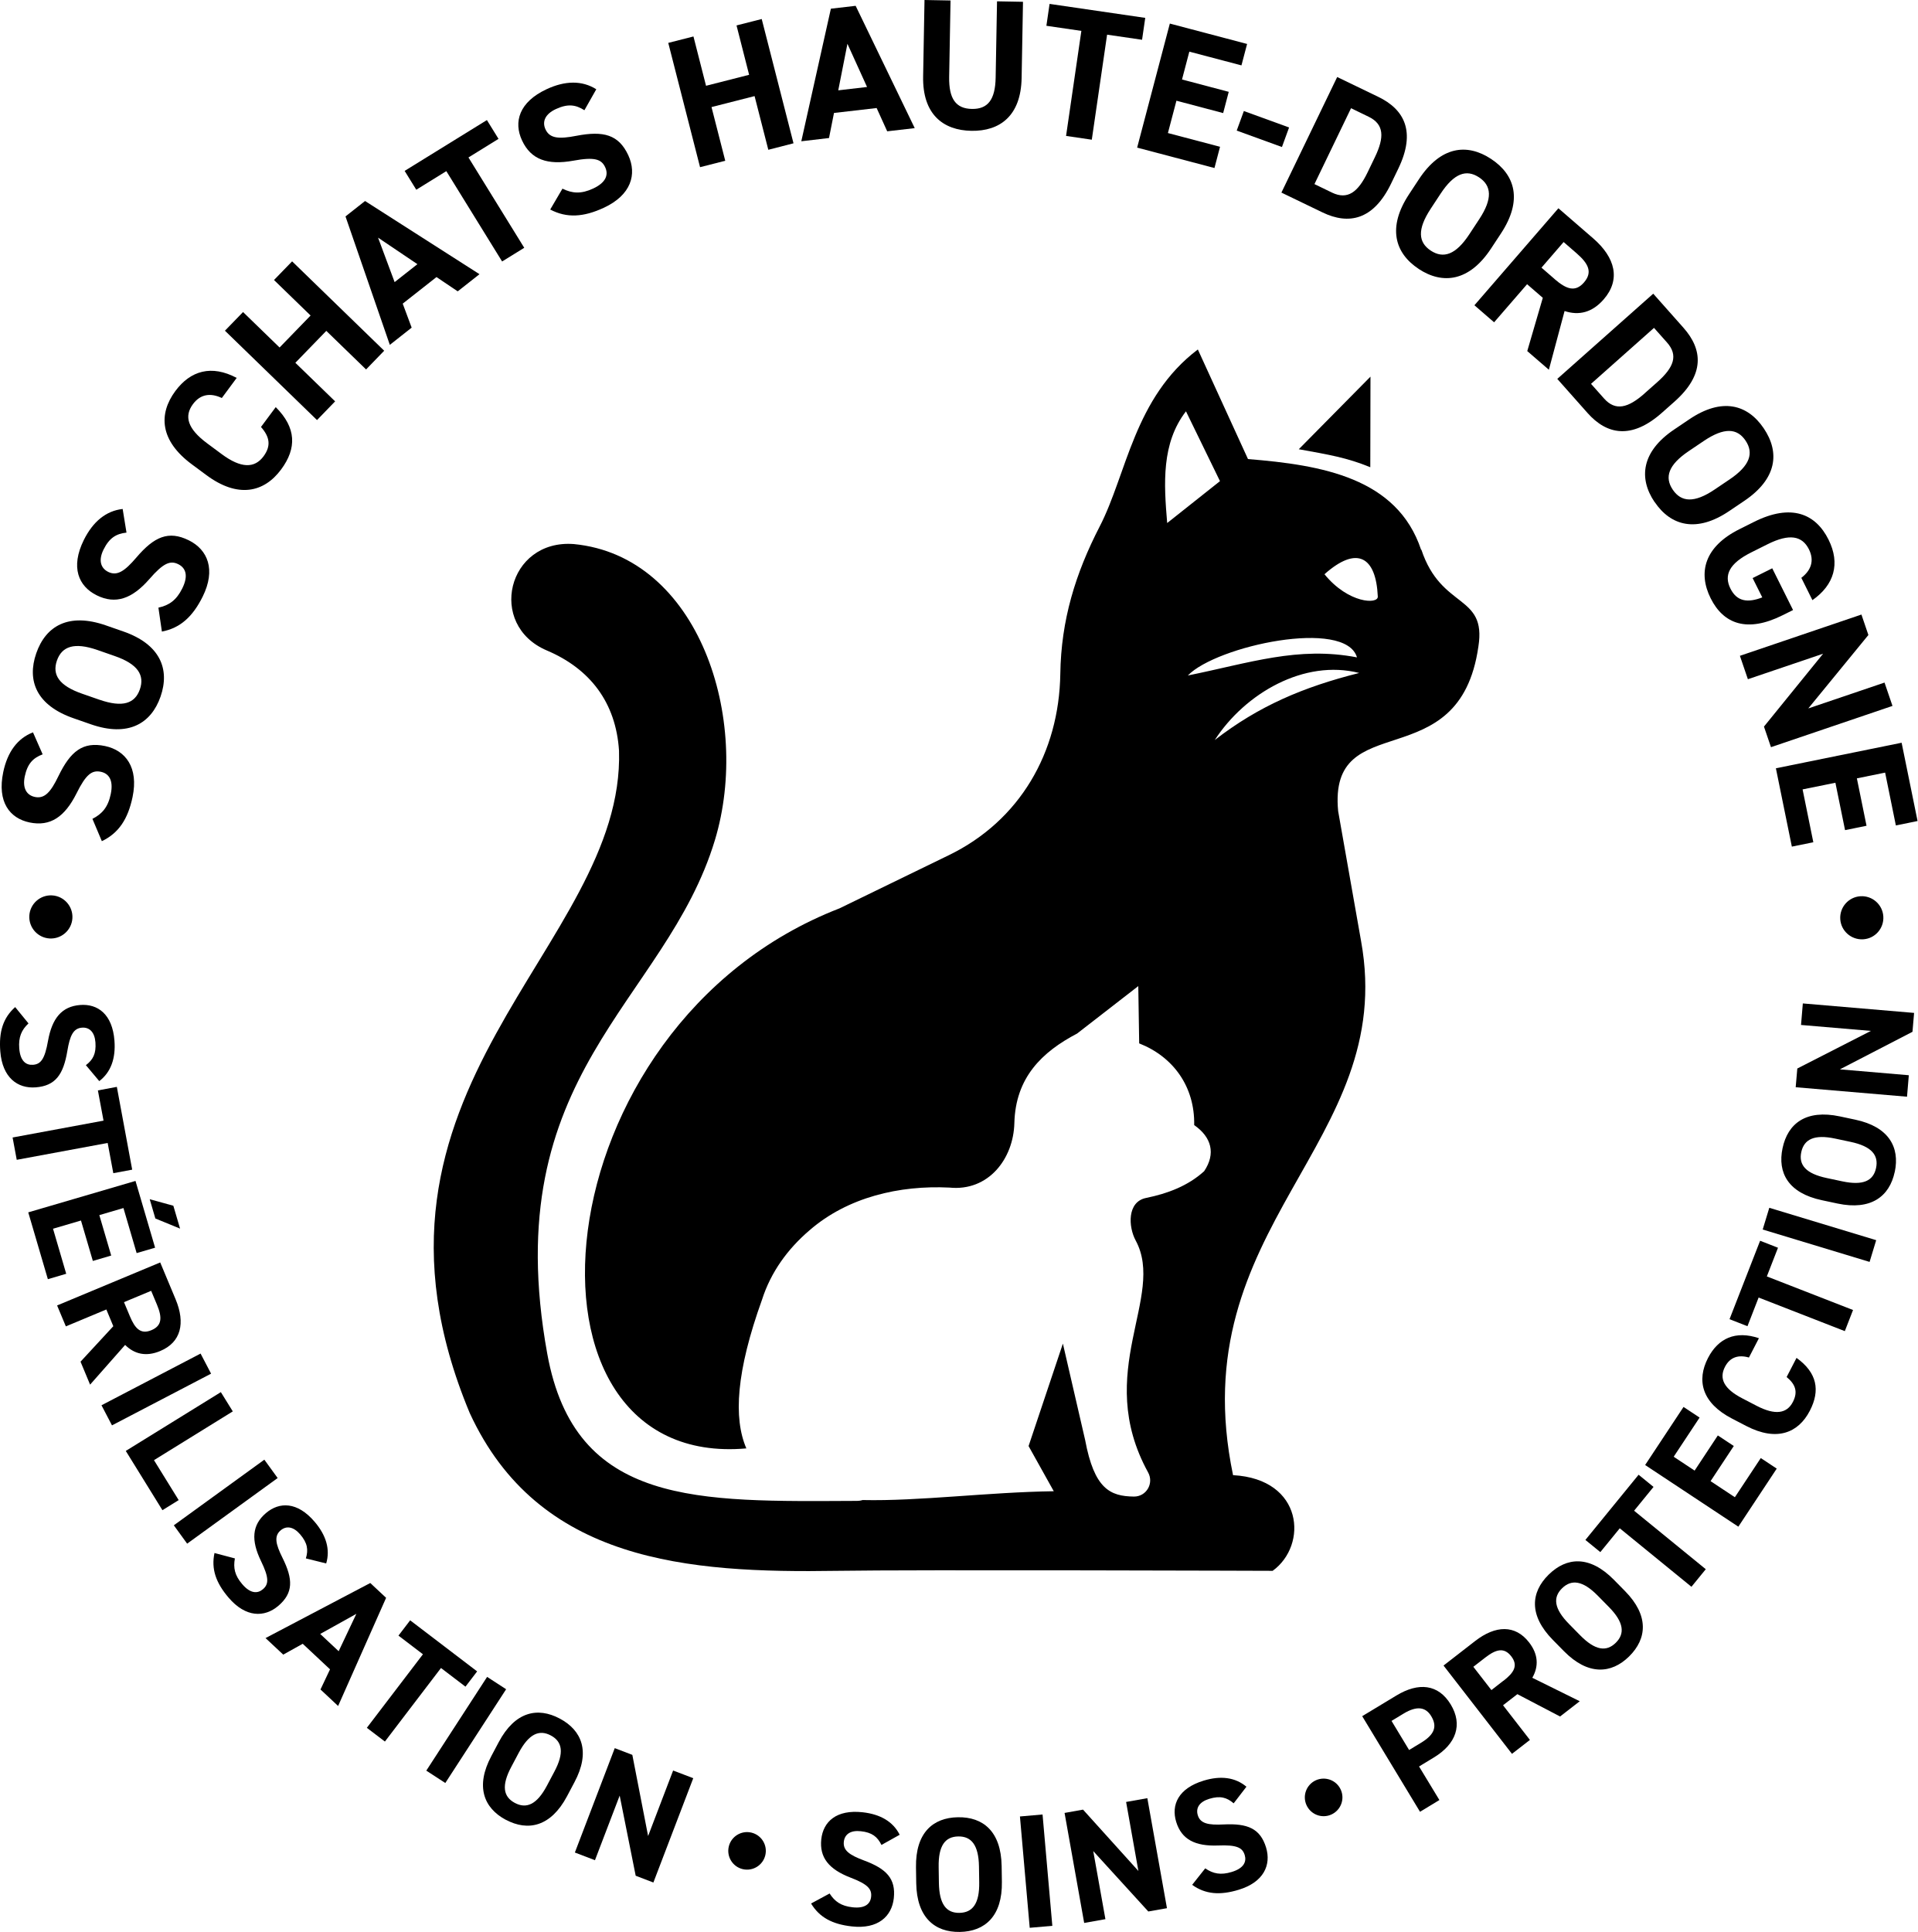
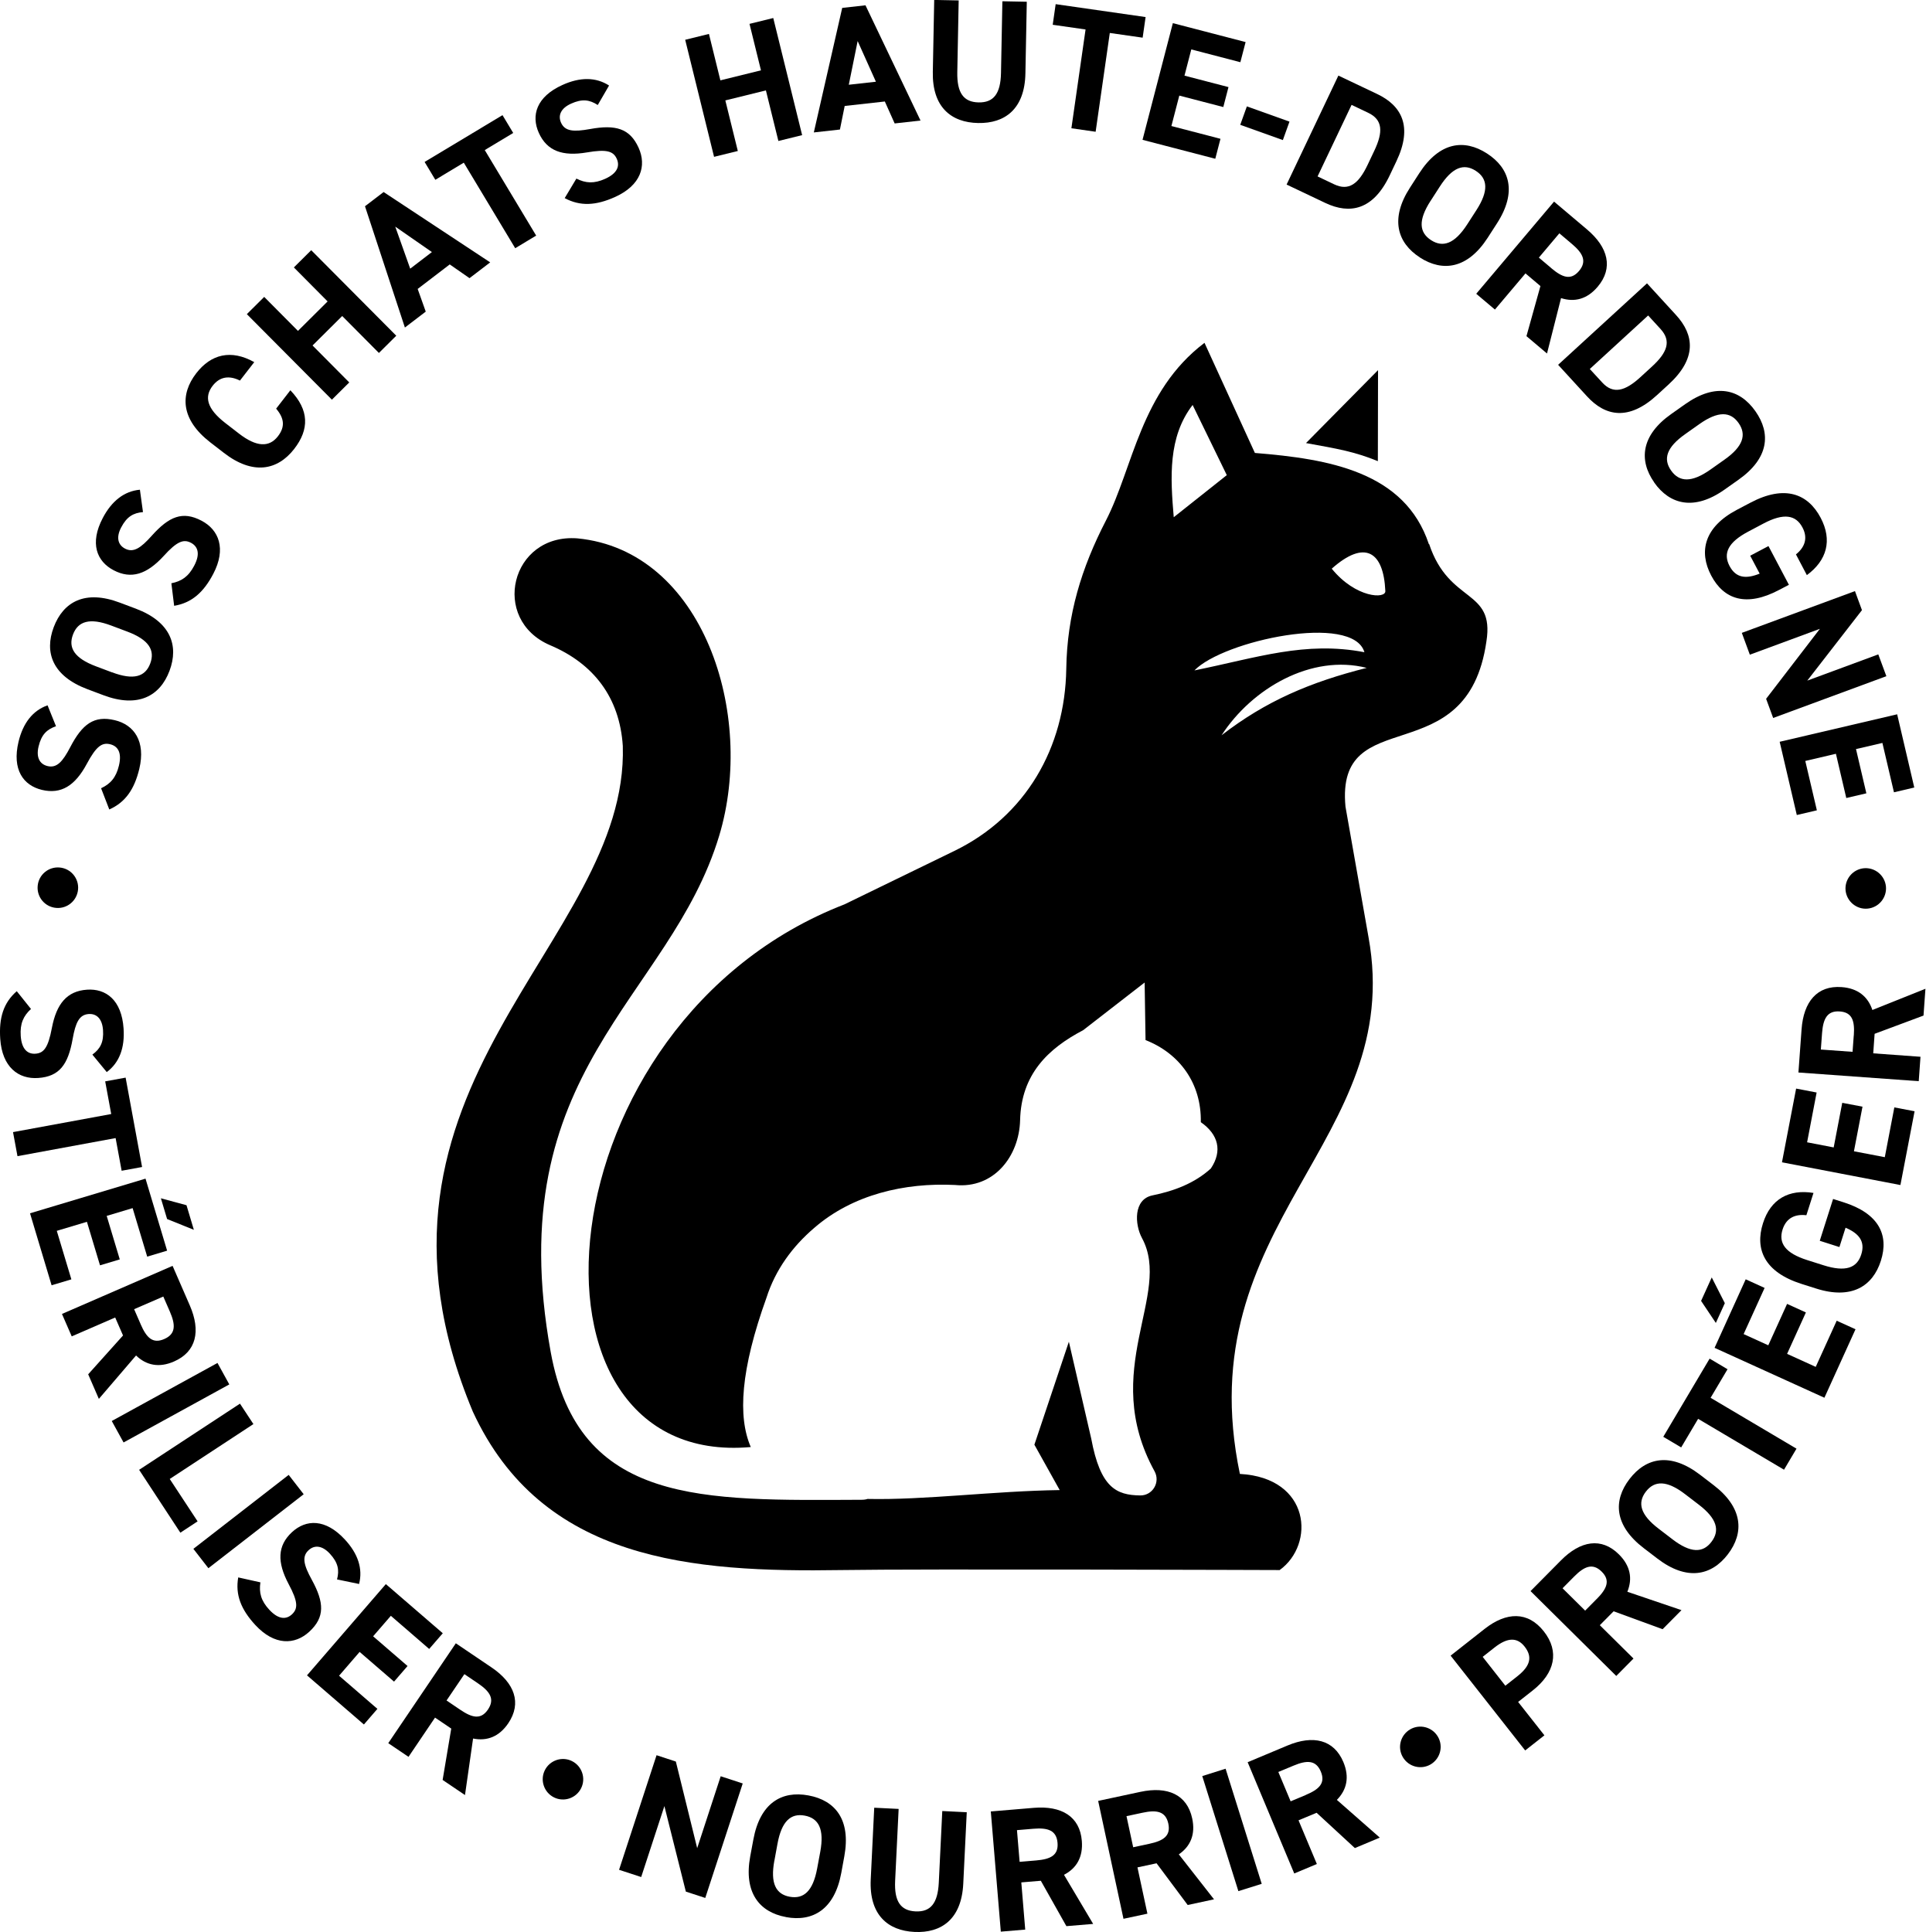
- <svg xmlns="http://www.w3.org/2000/svg" id="Layer_2" data-name="Layer 2" viewBox="0 0 319.69 322.08">
+ <svg xmlns="http://www.w3.org/2000/svg" id="Layer_2" data-name="Layer 2" viewBox="0 0 319.41 320.54">
  <g id="Layer_1-2" data-name="Layer 1">
    <g>
      <g>
-         <path d="M4.89,152.64c.12-1.98,1.83-3.49,3.81-3.37s3.49,1.83,3.37,3.81-1.83,3.49-3.81,3.37-3.49-1.83-3.37-3.81Z" />
-         <path d="M7.12,125.75c-1.62.61-2.54,1.56-2.99,3.68-.4,1.91.26,3.13,1.69,3.43,1.64.34,2.65-.84,3.93-3.49,2.01-4.14,4.06-5.77,7.76-5,3.43.72,5.62,3.58,4.59,8.5-.77,3.67-2.3,6.01-5.12,7.36l-1.57-3.72c1.63-.83,2.6-1.96,3.05-4.11.51-2.43-.38-3.47-1.66-3.74-1.46-.3-2.46.4-4.05,3.62-1.96,3.9-4.36,5.55-7.82,4.83-3.31-.69-5.43-3.42-4.39-8.39.7-3.34,2.35-5.62,4.96-6.63l1.61,3.66Z" />
-         <path d="M26.77,116.12c-1.58,4.54-5.43,6.78-11.61,4.63l-2.87-1c-6.24-2.16-7.82-6.29-6.25-10.83,1.58-4.57,5.39-6.83,11.62-4.66l2.87,1c6.18,2.14,7.82,6.29,6.24,10.86ZM16.58,116.65c3.87,1.34,5.91.64,6.74-1.73.82-2.37-.34-4.22-4.21-5.56l-2.87-1c-3.87-1.34-5.92-.61-6.75,1.76-.82,2.37.35,4.19,4.21,5.53l2.87,1Z" />
-         <path d="M21.09,88.79c-1.72.19-2.85.87-3.82,2.81-.87,1.75-.53,3.09.77,3.74,1.5.74,2.77-.15,4.68-2.38,2.98-3.5,5.38-4.56,8.77-2.88,3.14,1.56,4.53,4.88,2.3,9.38-1.67,3.36-3.74,5.24-6.8,5.83l-.58-3.99c1.79-.39,3-1.24,3.98-3.21,1.1-2.22.5-3.45-.66-4.03-1.33-.66-2.48-.23-4.83,2.48-2.87,3.28-5.62,4.27-8.78,2.7-3.03-1.5-4.4-4.67-2.14-9.23,1.52-3.05,3.69-4.85,6.47-5.16l.64,3.95Z" />
-         <path d="M36.98,66.35c-1.86-.88-3.56-.67-4.81,1.02-1.5,2.02-.92,4.1,2.37,6.54l2.44,1.81c3.19,2.36,5.45,2.38,6.95.36,1.29-1.74,1.05-3.24-.42-4.9l2.46-3.31c3.44,3.43,3.52,6.86.9,10.39-2.86,3.86-7.21,4.84-12.47.94l-2.44-1.81c-5.3-3.93-5.58-8.35-2.72-12.21,2.53-3.41,6.04-4.4,10.22-2.18l-2.47,3.34Z" />
-         <path d="M46.62,57.92l5.16-5.32-6.1-5.92,3.02-3.11,15.35,14.9-3.02,3.12-6.63-6.43-5.16,5.32,6.63,6.43-3.02,3.12-15.35-14.9,3.02-3.11,6.1,5.92Z" />
-         <path d="M64.99,57.49l-7.39-21.41,3.26-2.57,19.08,12.2-3.63,2.86-3.54-2.38-5.63,4.43,1.49,4-3.65,2.88ZM65.79,47.03l3.8-2.99-6.56-4.42,2.76,7.41Z" />
-         <path d="M81.17,20.01l1.94,3.14-5.01,3.1,9.3,15.06-3.69,2.28-9.3-15.06-5.01,3.1-1.94-3.14,13.71-8.47Z" />
-         <path d="M97.42,18.37c-1.46-.93-2.77-1.1-4.74-.19-1.77.82-2.35,2.08-1.73,3.4.71,1.52,2.26,1.62,5.14,1.06,4.52-.87,7.05-.2,8.65,3.23,1.48,3.18.49,6.64-4.06,8.76-3.4,1.58-6.19,1.75-8.95.3l2.04-3.48c1.64.81,3.12.91,5.12-.02,2.25-1.05,2.55-2.38,2-3.56-.63-1.35-1.8-1.73-5.32-1.08-4.29.77-7.05-.17-8.54-3.38-1.43-3.06-.51-6.39,4.1-8.54,3.09-1.44,5.91-1.48,8.28.01l-1.97,3.48Z" />
-         <path d="M117.71,14.3l7.18-1.83-2.1-8.23,4.2-1.07,5.3,20.72-4.2,1.08-2.29-8.95-7.18,1.83,2.29,8.95-4.2,1.07-5.3-20.72,4.2-1.07,2.1,8.23Z" />
-         <path d="M133.59,23.55l4.93-22.1,4.13-.48,9.85,20.39-4.59.53-1.76-3.88-7.11.82-.83,4.18-4.62.54ZM139.75,15.06l4.8-.56-3.27-7.2-1.53,7.76Z" />
-         <path d="M170.55.29l-.23,12.71c-.11,6.32-3.63,8.89-8.37,8.81-4.74-.08-8.17-2.78-8.05-9.07l.23-12.74,4.34.08-.23,12.74c-.06,3.66,1.12,5.29,3.78,5.34,2.67.05,3.9-1.54,3.97-5.2l.23-12.74,4.34.08Z" />
-         <path d="M190.93,2.98l-.53,3.65-5.83-.85-2.55,17.51-4.29-.63,2.55-17.51-5.83-.85.53-3.65,15.95,2.33Z" />
-         <path d="M207.91,7.33l-.94,3.57-8.69-2.29-1.22,4.64,7.79,2.06-.93,3.54-7.79-2.06-1.42,5.39,8.69,2.29-.93,3.54-12.89-3.4,5.45-20.68,12.89,3.4Z" />
-         <path d="M207.37,18.51l7.54,2.74-1.19,3.26-7.54-2.74,1.19-3.26Z" />
-         <path d="M213.63,32.11l9.3-19.27,6.84,3.3c4.36,2.1,6.32,5.8,3.36,11.95l-1.21,2.51c-2.95,6.12-7.09,6.91-11.44,4.81l-6.84-3.3ZM228.01,28.71l1.21-2.51c1.6-3.32,1.54-5.49-1.05-6.74l-2.93-1.42-6.1,12.65,2.93,1.42c2.6,1.25,4.34-.08,5.94-3.4Z" />
-         <path d="M236.52,44.83c-4.01-2.64-5.23-6.93-1.64-12.4l1.67-2.54c3.63-5.52,8.02-6.04,12.03-3.4,4.04,2.66,5.29,6.9,1.66,12.42l-1.67,2.54c-3.6,5.46-8.02,6.04-12.06,3.38ZM238.51,34.82c-2.25,3.42-2.07,5.58.02,6.96,2.1,1.38,4.17.71,6.42-2.71l1.67-2.54c2.25-3.42,2.05-5.59-.05-6.97-2.1-1.38-4.15-.69-6.4,2.73l-1.67,2.54Z" />
-         <path d="M254.62,58.52l2.59-8.87-2.62-2.27-5.5,6.35-3.28-2.84,14-16.17,5.79,5.01c3.73,3.23,4.61,6.9,1.76,10.18-1.89,2.18-4.13,2.74-6.52,1.94l-2.62,9.79-3.61-3.12ZM259.18,46.53c1.95,1.68,3.44,2.24,4.9.55,1.46-1.69.74-3.13-1.2-4.82l-2.2-1.91-3.69,4.27,2.2,1.91Z" />
-         <path d="M259.63,63.16l15.99-14.2,5.04,5.68c3.21,3.62,3.6,7.79-1.5,12.32l-2.09,1.85c-5.08,4.51-9.2,3.65-12.41.03l-5.04-5.68ZM274.2,65.56l2.09-1.85c2.76-2.45,3.54-4.47,1.62-6.62l-2.16-2.43-10.5,9.33,2.16,2.43c1.91,2.16,4.03,1.6,6.79-.85Z" />
-         <path d="M275.84,83.69c-2.69-3.98-2.17-8.42,3.26-12.08l2.52-1.7c5.47-3.7,9.73-2.49,12.42,1.49,2.71,4.01,2.23,8.41-3.24,12.1l-2.52,1.7c-5.42,3.66-9.73,2.49-12.43-1.52ZM281.53,75.21c-3.39,2.29-4.06,4.35-2.65,6.43,1.41,2.08,3.58,2.26,6.97-.03l2.52-1.7c3.39-2.29,4.04-4.38,2.64-6.46s-3.56-2.23-6.96.06l-2.52,1.7Z" />
-         <path d="M298.93,101.7l-1.75.87c-5.85,2.92-9.82,1.5-11.98-2.82-2.15-4.3-1.05-8.62,4.81-11.54l2.44-1.22c6.19-3.09,10.25-1.34,12.39,2.96,2.01,4.02.94,7.57-2.68,10.1l-1.85-3.72c1.58-1.21,2.23-2.81,1.27-4.75-1.12-2.25-3.24-2.68-6.9-.85l-2.72,1.36c-3.66,1.83-4.59,3.78-3.47,6.03,1.09,2.19,2.9,2.4,5.31,1.47l-1.61-3.22,3.27-1.63,3.47,6.96Z" />
-         <path d="M315.51,117.68l-20.26,6.88-1.17-3.43,9.86-12.15-12.54,4.25-1.33-3.9,20.26-6.88,1.16,3.41-10.02,12.24,12.71-4.31,1.33,3.9Z" />
-         <path d="M319.69,136.87l-3.62.74-1.79-8.81-4.71.96,1.61,7.9-3.58.73-1.61-7.9-5.47,1.11,1.79,8.81-3.58.73-2.66-13.06,20.96-4.26,2.66,13.06Z" />
-         <path d="M313.98,152.79c.12,1.98-1.39,3.69-3.37,3.8s-3.69-1.39-3.81-3.37,1.39-3.69,3.37-3.81,3.69,1.39,3.81,3.37Z" />
+         <path d="M6.25,146.98c.16-1.85,1.8-3.22,3.65-3.05,1.85.16,3.22,1.8,3.05,3.65s-1.8,3.22-3.65,3.05c-1.85-.16-3.22-1.8-3.05-3.65Z" />
+         <path d="M9.29,120.49c-1.53.53-2.42,1.39-2.89,3.36-.43,1.78.16,2.93,1.49,3.25,1.52.37,2.5-.71,3.77-3.15,1.99-3.82,3.95-5.29,7.39-4.46,3.19.76,5.15,3.5,4.06,8.07-.82,3.41-2.32,5.56-4.98,6.74l-1.36-3.52c1.55-.73,2.48-1.76,2.96-3.76.54-2.26-.26-3.25-1.45-3.54-1.35-.33-2.31.31-3.89,3.27-1.93,3.59-4.23,5.07-7.44,4.3-3.07-.74-4.98-3.34-3.88-7.97.74-3.1,2.35-5.19,4.82-6.06l1.4,3.47Z" />
+         <path d="M28.12,111.3c-1.58,4.21-5.25,6.2-10.97,4.04l-2.66-1c-5.78-2.18-7.16-6.08-5.58-10.28,1.6-4.23,5.21-6.25,10.98-4.07l2.66,1c5.72,2.16,7.16,6.08,5.57,10.31ZM18.58,111.54c3.58,1.35,5.51.75,6.34-1.45.83-2.2-.21-3.95-3.8-5.3l-2.66-1c-3.58-1.35-5.52-.72-6.35,1.48-.83,2.2.22,3.93,3.81,5.28l2.66,1Z" />
+         <path d="M23.73,84.96c-1.61.14-2.69.75-3.63,2.55-.85,1.62-.56,2.88.64,3.51,1.39.73,2.6-.08,4.43-2.13,2.87-3.21,5.13-4.15,8.26-2.5,2.9,1.52,4.13,4.66,1.95,8.82-1.63,3.11-3.61,4.82-6.49,5.3l-.46-3.74c1.68-.33,2.84-1.1,3.79-2.92,1.08-2.05.54-3.22-.53-3.79-1.23-.65-2.32-.27-4.57,2.22-2.76,3-5.34,3.87-8.27,2.33-2.8-1.47-4.01-4.46-1.8-8.67,1.48-2.82,3.55-4.45,6.16-4.69l.51,3.71Z" />
+         <path d="M39.8,63.14c-1.72-.86-3.31-.7-4.52.86-1.44,1.86-.94,3.82,2.08,6.17l2.25,1.74c2.93,2.28,5.05,2.34,6.49.48,1.24-1.6,1.05-3.01-.29-4.59l2.36-3.05c3.14,3.28,3.16,6.49.63,9.74-2.76,3.55-6.85,4.38-11.68.63l-2.25-1.74c-4.88-3.79-5.05-7.92-2.3-11.47,2.44-3.14,5.74-3.99,9.61-1.83l-2.38,3.07Z" />
+         <path d="M49.43,54.9l4.92-4.89-5.6-5.64,2.88-2.86,14.11,14.19-2.88,2.86-6.09-6.13-4.92,4.89,6.09,6.13-2.88,2.86-14.11-14.19,2.88-2.86,5.6,5.64Z" />
+         <path d="M67.17,54.34l-6.62-20.12,3.09-2.36,17.68,11.67-3.43,2.62-3.28-2.28-5.32,4.07,1.34,3.76-3.46,2.64ZM68.06,44.57l3.59-2.75-6.08-4.22,2.48,6.97Z" />
+         <path d="M83.36,19.1l1.78,2.96-4.72,2.84,8.53,14.19-3.48,2.09-8.53-14.19-4.72,2.84-1.78-2.96,12.93-7.77Z" />
+         <path d="M99.16,17.42c-1.36-.88-2.58-1.06-4.43-.22-1.66.75-2.21,1.93-1.65,3.17.65,1.43,2.09,1.53,4.8,1.04,4.23-.77,6.6-.12,8.06,3.1,1.35,2.99.4,6.22-3.88,8.16-3.2,1.45-5.81,1.58-8.38.2l1.94-3.24c1.53.77,2.91.88,4.79.03,2.11-.96,2.41-2.2,1.91-3.31-.57-1.27-1.66-1.63-4.97-1.06-4.02.68-6.6-.23-7.96-3.24-1.3-2.88-.42-5.99,3.91-7.95,2.9-1.32,5.54-1.33,7.74.09l-1.88,3.24Z" />
+         <path d="M119.51,13.33l6.73-1.66-1.9-7.71,3.94-.97,4.79,19.43-3.94.97-2.07-8.39-6.73,1.66,2.07,8.39-3.94.97-4.79-19.42,3.94-.97,1.9,7.71Z" />
+         <path d="M135.01,21.97l4.71-20.66,3.86-.43,9.13,19.12-4.29.48-1.63-3.64-6.66.74-.79,3.91-4.32.48ZM140.81,14.06l4.5-.5-3.03-6.75-1.47,7.25Z" />
+         <path d="M170.34.29l-.23,11.89c-.11,5.91-3.41,8.32-7.84,8.23-4.44-.08-7.64-2.61-7.52-8.5l.23-11.92,4.06.08-.23,11.92c-.06,3.42,1.04,4.95,3.53,5,2.49.05,3.65-1.44,3.72-4.86l.23-11.92,4.06.08Z" />
+         <path d="M190.05,2.83l-.49,3.42-5.45-.78-2.35,16.39-4.02-.58,2.35-16.39-5.45-.78.49-3.42,14.92,2.14Z" />
+         <path d="M206.64,6.98l-.87,3.34-8.14-2.12-1.13,4.35,7.3,1.9-.86,3.31-7.3-1.9-1.31,5.05,8.14,2.12-.86,3.31-12.07-3.14,5.03-19.36,12.07,3.14Z" />
+         <path d="M206.85,17.65l7.07,2.53-1.1,3.06-7.07-2.53,1.1-3.06Z" />
+         <path d="M213.44,30.62l8.59-18.08,6.42,3.05c4.09,1.94,5.95,5.4,3.21,11.16l-1.12,2.36c-2.73,5.74-6.59,6.5-10.68,4.56l-6.42-3.05ZM226.87,27.37l1.12-2.36c1.48-3.12,1.42-5.14-1.02-6.3l-2.75-1.31-5.64,11.87,2.75,1.31c2.44,1.16,4.06-.09,5.54-3.21Z" />
+         <path d="M235.55,42.71c-3.78-2.44-4.96-6.44-1.64-11.58l1.54-2.39c3.35-5.19,7.45-5.72,11.23-3.28,3.8,2.45,5.01,6.41,1.66,11.6l-1.54,2.39c-3.32,5.14-7.45,5.72-11.25,3.27ZM237.32,33.33c-2.07,3.22-1.89,5.23.08,6.51s3.91.62,5.99-2.59l1.54-2.39c2.08-3.22,1.87-5.25-.11-6.52-1.97-1.27-3.89-.61-5.96,2.61l-1.54,2.39Z" />
+         <path d="M253.23,55.78l2.32-8.32-2.48-2.1-5.07,6-3.1-2.62,12.91-15.29,5.47,4.62c3.52,2.97,4.39,6.4,1.77,9.5-1.74,2.06-3.83,2.61-6.08,1.89l-2.33,9.19-3.41-2.88ZM257.36,44.5c1.84,1.55,3.24,2.05,4.59.46,1.35-1.6.66-2.94-1.18-4.49l-2.08-1.76-3.4,4.03,2.08,1.76Z" />
+         <path d="M258.48,60.53l14.75-13.52,4.8,5.24c3.06,3.33,3.48,7.23-1.22,11.54l-1.92,1.76c-4.68,4.29-8.55,3.55-11.61.21l-4.8-5.24ZM272.14,62.57l1.92-1.76c2.54-2.33,3.24-4.23,1.42-6.22l-2.06-2.25-9.68,8.88,2.06,2.24c1.82,1.99,3.8,1.44,6.34-.89Z" />
+         <path d="M274.43,80.04c-2.59-3.68-2.18-7.83,2.82-11.35l2.32-1.64c5.05-3.56,9.05-2.51,11.64,1.17,2.61,3.7,2.24,7.82-2.81,11.38l-2.32,1.64c-5,3.52-9.05,2.51-11.66-1.19ZM279.59,72.01c-3.13,2.2-3.72,4.14-2.36,6.06,1.35,1.92,3.39,2.05,6.52-.16l2.32-1.64c3.13-2.2,3.7-4.17,2.35-6.09-1.35-1.92-3.38-2.02-6.5.18l-2.32,1.64Z" />
+         <path d="M296.76,97.03l-1.62.85c-5.41,2.86-9.15,1.61-11.26-2.39-2.1-3.98-1.16-8.04,4.25-10.9l2.26-1.19c5.72-3.02,9.55-1.47,11.65,2.51,1.96,3.72,1.04,7.06-2.29,9.51l-1.81-3.44c1.45-1.16,2.03-2.68,1.08-4.47-1.1-2.08-3.09-2.44-6.47-.65l-2.51,1.33c-3.39,1.79-4.21,3.63-3.12,5.71,1.07,2.03,2.76,2.18,5,1.27l-1.57-2.97,3.03-1.6,3.4,6.44Z" />
+         <path d="M312.93,112.19l-18.77,6.93-1.17-3.18,8.92-11.61-11.62,4.29-1.33-3.62,18.77-6.93,1.16,3.16-9.07,11.69,11.78-4.35,1.34,3.62Z" />
+         <path d="M317.56,130.66l-3.36.79-1.92-8.19-4.38,1.02,1.72,7.34-3.33.78-1.72-7.34-5.08,1.19,1.92,8.19-3.33.78-2.84-12.15,19.49-4.56,2.84,12.15Z" />
+         <path d="M312.87,147.1c.16,1.85-1.21,3.48-3.05,3.65s-3.48-1.21-3.65-3.05c-.16-1.85,1.21-3.48,3.05-3.65,1.85-.16,3.48,1.21,3.65,3.05Z" />
      </g>
      <g>
-         <path d="M14.31,177.58c1.2-.91,1.74-1.93,1.6-3.81-.13-1.7-.99-2.55-2.25-2.45-1.45.11-2.01,1.35-2.43,3.87-.66,3.95-1.98,5.82-5.26,6.08-3.04.24-5.57-1.62-5.92-5.98-.26-3.26.45-5.59,2.48-7.4l2.22,2.72c-1.16,1.09-1.69,2.27-1.54,4.18.17,2.15,1.17,2.81,2.3,2.72,1.29-.1,1.96-.94,2.5-4.02.68-3.74,2.29-5.71,5.35-5.95,2.93-.23,5.38,1.53,5.72,5.94.23,2.96-.59,5.27-2.53,6.75l-2.24-2.67Z" />
-         <path d="M22.05,194.99l-3.16.59-.94-5.04-15.16,2.81-.69-3.72,15.16-2.81-.94-5.04,3.16-.59,2.56,13.81Z" />
-         <path d="M25.86,208l-3.08.9-2.2-7.51-4.02,1.18,1.98,6.74-3.06.9-1.98-6.74-4.66,1.37,2.2,7.51-3.06.9-3.27-11.14,17.88-5.24,3.27,11.14ZM28.9,201.01l1.12,3.81-4.12-1.69-.94-3.21,3.95,1.09Z" />
-         <path d="M13.43,227l5.46-5.91-1.16-2.79-6.75,2.82-1.46-3.49,17.19-7.17,2.57,6.15c1.65,3.96.91,7.17-2.58,8.62-2.32.97-4.28.53-5.84-1.02l-5.84,6.62-1.6-3.84ZM21.65,219.42c.86,2.07,1.81,3.08,3.6,2.33s1.79-2.15.93-4.22l-.98-2.34-4.53,1.89.98,2.34Z" />
-         <path d="M18.67,237.62l-1.75-3.35,16.52-8.62,1.75,3.35-16.52,8.62Z" />
-         <path d="M25.67,243.42l4.12,6.66-2.71,1.68-6.11-9.88,15.85-9.8,1.99,3.21-13.14,8.13Z" />
-         <path d="M31.2,257.34l-2.22-3.06,15.09-10.94,2.22,3.06-15.09,10.94Z" />
-         <path d="M50.99,259.81c.44-1.44.28-2.58-.95-4.02-1.11-1.29-2.3-1.48-3.26-.66-1.11.95-.83,2.27.31,4.56,1.79,3.59,1.82,5.87-.68,8.01-2.32,1.98-5.46,1.97-8.3-1.36-2.12-2.48-2.92-4.79-2.35-7.44l3.4.9c-.29,1.57-.03,2.83,1.22,4.29,1.4,1.64,2.6,1.58,3.46.84.98-.84,1.03-1.91-.34-4.72-1.65-3.42-1.51-5.96.83-7.96,2.24-1.91,5.25-1.93,8.12,1.44,1.93,2.26,2.63,4.61,1.93,6.95l-3.38-.84Z" />
-         <path d="M44.27,273.08l17.46-9.18,2.64,2.47-8,18.03-2.94-2.75,1.59-3.36-4.55-4.26-3.25,1.81-2.96-2.77ZM53.38,272.39l3.08,2.88,2.95-6.23-6.02,3.35Z" />
-         <path d="M79.55,278.63l-1.95,2.55-4.08-3.11-9.35,12.26-3.01-2.29,9.35-12.26-4.08-3.11,1.95-2.55,11.16,8.51Z" />
-         <path d="M74.24,297.24l-3.17-2.06,10.14-15.63,3.17,2.06-10.14,15.63Z" />
-         <path d="M84.33,303.38c-3.69-1.97-5.1-5.59-2.42-10.62l1.24-2.34c2.7-5.08,6.47-5.89,10.17-3.92,3.72,1.98,5.15,5.56,2.44,10.63l-1.24,2.34c-2.68,5.03-6.47,5.88-10.19,3.9ZM85.25,294.53c-1.68,3.15-1.35,5,.58,6.03s3.68.28,5.35-2.87l1.24-2.34c1.68-3.15,1.33-5.02-.6-6.04s-3.65-.26-5.33,2.88l-1.24,2.34Z" />
-         <path d="M115.58,296.43l-6.65,17.4-2.95-1.13-2.67-13.36-4.12,10.77-3.35-1.28,6.65-17.4,2.93,1.12,2.63,13.53,4.17-10.92,3.36,1.28Z" />
-         <path d="M125.27,305.51c1.68.4,2.72,2.09,2.32,3.77s-2.09,2.72-3.77,2.32-2.72-2.09-2.32-3.77,2.09-2.72,3.77-2.32Z" />
-         <path d="M146.95,307.56c-.67-1.35-1.56-2.08-3.44-2.28-1.69-.19-2.69.49-2.83,1.75-.16,1.45.95,2.22,3.35,3.12,3.76,1.39,5.34,3.04,4.98,6.31-.34,3.03-2.64,5.17-6.99,4.69-3.25-.36-5.4-1.5-6.8-3.82l3.09-1.67c.86,1.34,1.92,2.09,3.82,2.3,2.15.24,2.98-.62,3.1-1.75.14-1.29-.55-2.1-3.47-3.21-3.54-1.37-5.17-3.32-4.84-6.38.32-2.93,2.51-4.99,6.91-4.5,2.95.33,5.07,1.57,6.16,3.75l-3.04,1.7Z" />
-         <path d="M160.01,322.07c-4.18.07-7.17-2.42-7.26-8.12l-.04-2.65c-.09-5.75,2.81-8.28,6.99-8.35,4.21-.07,7.19,2.37,7.29,8.12l.04,2.65c.09,5.7-2.81,8.28-7.02,8.35ZM156.53,313.9c.06,3.56,1.24,5.03,3.43,4.99,2.19-.04,3.35-1.54,3.29-5.1l-.04-2.65c-.06-3.56-1.27-5.03-3.46-4.99-2.19.04-3.32,1.54-3.26,5.1l.04,2.64Z" />
-         <path d="M175.44,321.05l-3.77.33-1.63-18.56,3.77-.33,1.63,18.56Z" />
-         <path d="M191.28,299.77l3.27,18.34-3.11.55-9.18-10.07,2.03,11.35-3.54.63-3.27-18.34,3.08-.55,9.23,10.23-2.05-11.51,3.54-.63Z" />
-         <path d="M205.66,300.62c-1.14-.98-2.25-1.29-4.06-.74-1.63.5-2.28,1.51-1.91,2.73.42,1.39,1.75,1.67,4.31,1.54,4-.2,6.1.68,7.07,3.83.89,2.92-.38,5.79-4.56,7.06-3.12.95-5.55.76-7.76-.82l2.18-2.75c1.32.9,2.58,1.16,4.42.6,2.07-.63,2.49-1.75,2.16-2.83-.38-1.24-1.34-1.71-4.46-1.58-3.79.14-6.06-1-6.96-3.94-.86-2.81.33-5.58,4.57-6.87,2.84-.87,5.27-.56,7.14,1.01l-2.12,2.76Z" />
-         <path d="M219.39,296.78c1.58-.7,3.43,0,4.14,1.58s0,3.43-1.58,4.14-3.43,0-4.14-1.58,0-3.43,1.58-4.14Z" />
-         <path d="M236.57,294.47l3.4,5.61-3.23,1.96-9.64-15.94,5.71-3.45c3.67-2.22,6.98-1.92,9.05,1.5,2.04,3.37.9,6.59-2.8,8.83l-2.47,1.5ZM236.93,290.52c2.24-1.36,2.71-2.71,1.68-4.42-.92-1.52-2.37-1.78-4.61-.43l-2.01,1.22,2.93,4.85,2.01-1.22Z" />
-         <path d="M260.1,286.16l-7.13-3.73-2.39,1.85,4.48,5.78-2.99,2.32-11.41-14.72,5.27-4.09c3.39-2.63,6.68-2.75,8.99.23,1.54,1.98,1.63,4,.54,5.9l7.91,3.91-3.29,2.55ZM250.64,280.21c1.77-1.37,2.5-2.55,1.31-4.09-1.19-1.54-2.55-1.17-4.32.2l-2,1.55,3.01,3.88,2-1.56Z" />
-         <path d="M271.6,276.14c-2.98,2.93-6.86,3.19-10.86-.87l-1.86-1.89c-4.03-4.1-3.68-7.93-.7-10.87,3-2.95,6.84-3.25,10.88.85l1.86,1.89c4,4.06,3.68,7.93.68,10.89ZM263.44,272.62c2.5,2.54,4.37,2.78,5.93,1.25,1.56-1.53,1.36-3.43-1.14-5.97l-1.86-1.89c-2.5-2.54-4.39-2.76-5.95-1.23-1.56,1.53-1.34,3.41,1.16,5.95l1.86,1.89Z" />
-         <path d="M273.18,245.85l2.49,2.03-3.24,3.97,11.95,9.75-2.39,2.93-11.95-9.75-3.24,3.97-2.49-2.03,8.88-10.88Z" />
-         <path d="M280.67,234.55l2.68,1.77-4.32,6.53,3.49,2.31,3.87-5.86,2.66,1.76-3.87,5.86,4.05,2.68,4.32-6.53,2.66,1.76-6.4,9.68-15.54-10.28,6.4-9.68Z" />
-         <path d="M291.57,226.31c-1.72-.5-3.15-.08-3.99,1.55-1,1.94-.22,3.66,2.95,5.29l2.35,1.22c3.07,1.59,5.02,1.29,6.02-.65.87-1.68.45-2.93-1.04-4.16l1.65-3.19c3.43,2.47,3.98,5.41,2.22,8.81-1.92,3.72-5.53,5.17-10.59,2.55l-2.35-1.22c-5.11-2.64-5.96-6.4-4.04-10.12,1.7-3.29,4.58-4.62,8.49-3.3l-1.66,3.21Z" />
-         <path d="M293.43,206.84l2.99,1.17-1.86,4.78,14.37,5.6-1.37,3.52-14.37-5.6-1.86,4.78-2.99-1.17,5.1-13.08Z" />
-         <path d="M312.79,206.75l-1.1,3.62-17.82-5.4,1.1-3.62,17.83,5.4Z" />
-         <path d="M315.88,195.37c-.87,4.09-3.96,6.45-9.53,5.27l-2.59-.55c-5.63-1.19-7.45-4.58-6.58-8.68.87-4.12,3.91-6.49,9.54-5.3l2.59.55c5.57,1.18,7.45,4.58,6.58,8.7ZM307.14,196.94c3.49.74,5.18-.09,5.63-2.23.45-2.14-.75-3.61-4.24-4.35l-2.59-.55c-3.49-.74-5.18.12-5.64,2.26-.45,2.14.76,3.58,4.25,4.32l2.59.55Z" />
-         <path d="M300.55,167.28l18.56,1.58-.27,3.15-12.1,6.26,11.49.98-.3,3.58-18.56-1.58.27-3.12,12.27-6.27-11.65-.99.3-3.58Z" />
+         <path d="M15.34,174.96c1.3-.96,1.89-2.05,1.75-4.07-.13-1.82-1.03-2.75-2.39-2.65-1.56.11-2.17,1.43-2.65,4.14-.75,4.24-2.19,6.23-5.72,6.47-3.27.23-5.97-1.8-6.29-6.48-.24-3.5.54-6,2.74-7.92l2.36,2.95c-1.26,1.16-1.84,2.42-1.7,4.48.16,2.31,1.23,3.03,2.44,2.94,1.39-.1,2.11-.99,2.73-4.29.77-4.01,2.51-6.1,5.81-6.33,3.15-.22,5.76,1.7,6.08,6.44.22,3.18-.68,5.66-2.79,7.23l-2.38-2.89Z" />
+         <path d="M23.57,193.62l-3.39.62-1-5.42-16.28,3-.74-3.99,16.29-3-1-5.42,3.39-.62,2.73,14.83Z" />
+         <path d="M27.72,207.5l-3.3.99-2.42-8.05-4.3,1.29,2.17,7.22-3.28.98-2.17-7.22-5,1.5,2.42,8.05-3.28.98-3.58-11.94,19.16-5.75,3.58,11.94ZM30.94,199.96l1.22,4.08-4.44-1.79-1.03-3.44,4.25,1.15Z" />
+         <path d="M14.64,228l5.77-6.43-1.3-2.98-7.21,3.13-1.62-3.72,18.35-7.98,2.86,6.57c1.84,4.23,1.1,7.68-2.63,9.3-2.47,1.08-4.59.64-6.29-1l-6.17,7.2-1.78-4.1ZM23.34,219.72c.96,2.21,1.99,3.28,3.91,2.44s1.89-2.34.93-4.55l-1.09-2.5-4.84,2.1,1.09,2.5Z" />
+         <path d="M20.5,239.32l-1.96-3.56,17.54-9.63,1.96,3.56-17.54,9.63Z" />
+         <path d="M28.16,245.38l4.62,7.03-2.86,1.88-6.84-10.43,16.73-10.98,2.23,3.39-13.87,9.1Z" />
+         <path d="M34.57,260.18l-2.49-3.21,15.81-12.27,2.49,3.21-15.81,12.27Z" />
+         <path d="M55.91,262.05c.41-1.56.19-2.78-1.19-4.28-1.24-1.34-2.53-1.5-3.53-.57-1.15,1.06-.8,2.47.53,4.89,2.07,3.78,2.2,6.22-.4,8.62-2.41,2.22-5.78,2.34-8.97-1.11-2.38-2.58-3.33-5.02-2.83-7.89l3.68.82c-.25,1.69.08,3.04,1.48,4.55,1.58,1.7,2.85,1.59,3.75.76,1.02-.95,1.03-2.09-.56-5.05-1.91-3.61-1.86-6.33.56-8.58,2.32-2.15,5.55-2.29,8.78,1.21,2.17,2.34,3.01,4.84,2.36,7.38l-3.67-.76Z" />
+         <path d="M73.46,270.97l-2.26,2.61-6.36-5.5-2.94,3.4,5.71,4.93-2.24,2.59-5.71-4.93-3.41,3.95,6.36,5.5-2.24,2.59-9.44-8.15,13.08-15.14,9.44,8.15Z" />
+         <path d="M73.43,295.31l1.43-8.52-2.69-1.82-4.4,6.51-3.36-2.27,11.21-16.57,5.93,4.01c3.82,2.58,5.04,5.9,2.77,9.26-1.51,2.23-3.54,3-5.84,2.53l-1.34,9.38-3.7-2.5ZM76.34,283.66c1.99,1.35,3.44,1.7,4.61-.03s.34-2.99-1.65-4.34l-2.26-1.53-2.96,4.37,2.26,1.53Z" />
+         <path d="M94.88,292.18c1.66.82,2.35,2.84,1.53,4.5s-2.84,2.35-4.5,1.53-2.35-2.84-1.53-4.5,2.84-2.35,4.5-1.53Z" />
+         <path d="M123.22,295.88l-6.22,19.01-3.22-1.05-3.56-14.19-3.85,11.77-3.67-1.2,6.22-19.01,3.2,1.05,3.54,14.37,3.9-11.93,3.67,1.2Z" />
+         <path d="M130.39,318.06c-4.42-.81-7.04-4.07-5.93-10.08l.52-2.79c1.12-6.07,4.71-8.13,9.13-7.31,4.45.82,7.07,4.01,5.96,10.09l-.51,2.79c-1.11,6.02-4.71,8.13-9.16,7.31ZM128.46,308.71c-.69,3.76.25,5.56,2.55,5.98,2.31.42,3.85-.91,4.55-4.68l.52-2.79c.69-3.76-.27-5.56-2.58-5.99-2.31-.43-3.83.92-4.52,4.68l-.51,2.79Z" />
+         <path d="M160.38,300.66l-.58,11.87c-.29,5.91-3.65,8.21-8.08,8-4.43-.21-7.55-2.83-7.27-8.71l.58-11.9,4.05.2-.58,11.9c-.17,3.42.89,4.98,3.38,5.1,2.49.12,3.69-1.33,3.86-4.75l.58-11.9,4.05.2Z" />
+         <path d="M176.91,319.57l-4.24-7.53-3.24.27.65,7.83-4.05.34-1.66-19.94,7.14-.6c4.59-.38,7.63,1.43,7.96,5.48.22,2.69-.87,4.55-2.96,5.63l4.84,8.15-4.45.37ZM171.87,308.67c2.4-.2,3.74-.84,3.57-2.92s-1.61-2.54-4.01-2.34l-2.72.23.44,5.26,2.72-.23Z" />
+         <path d="M197.04,316.07l-5.17-6.93-3.17.68,1.65,7.68-3.97.85-4.2-19.56,7-1.5c4.51-.97,7.75.44,8.6,4.41.57,2.64-.28,4.63-2.22,5.96l5.84,7.46-4.37.94ZM190.65,305.91c2.35-.5,3.6-1.31,3.17-3.35-.44-2.04-1.92-2.32-4.27-1.81l-2.67.57,1.11,5.16,2.66-.57Z" />
+         <path d="M209.31,312.55l-3.87,1.21-5.99-19.09,3.87-1.22,5.99,19.09Z" />
+         <path d="M224.77,306.62l-6.35-5.86-3,1.25,3.04,7.25-3.75,1.57-7.73-18.46,6.61-2.77c4.25-1.78,7.7-.99,9.27,2.75,1.04,2.49.57,4.6-1.08,6.27l7.12,6.26-4.12,1.73ZM216.62,297.8c2.22-.93,3.3-1.95,2.5-3.87-.81-1.93-2.31-1.92-4.53-.99l-2.52,1.05,2.04,4.87,2.51-1.05Z" />
+         <path d="M233.92,286.93c1.6-.94,3.66-.41,4.61,1.19s.41,3.66-1.19,4.61c-1.6.94-3.66.41-4.61-1.19s-.41-3.66,1.19-4.61Z" />
+         <path d="M251.85,282.37l4.36,5.54-3.19,2.51-12.37-15.73,5.63-4.43c3.62-2.85,7.19-2.96,9.84.41,2.62,3.33,1.82,6.91-1.83,9.78l-2.44,1.92ZM251.71,278.12c2.21-1.74,2.54-3.25,1.21-4.94-1.18-1.5-2.76-1.59-4.97.15l-1.98,1.56,3.76,4.79,1.98-1.56Z" />
+         <path d="M275.81,270.3l-8.12-2.97-2.29,2.31,5.59,5.53-2.86,2.89-14.22-14.08,5.04-5.09c3.24-3.28,6.73-3.87,9.61-1.01,1.92,1.9,2.3,4.03,1.41,6.21l8.98,3.05-3.14,3.17ZM264.89,265.29c1.69-1.71,2.3-3.07.82-4.54-1.48-1.47-2.88-.89-4.57.82l-1.92,1.94,3.75,3.71,1.92-1.94Z" />
+         <path d="M286.64,257.88c-2.73,3.57-6.82,4.43-11.68.71l-2.26-1.73c-4.91-3.75-5.11-7.89-2.38-11.46,2.75-3.59,6.79-4.48,11.7-.73l2.26,1.73c4.86,3.72,5.11,7.89,2.36,11.48ZM277.43,255.37c3.04,2.33,5.07,2.31,6.49.44,1.43-1.87.94-3.85-2.11-6.18l-2.26-1.73c-3.04-2.33-5.08-2.28-6.51-.42-1.43,1.87-.92,3.83,2.12,6.15l2.26,1.73Z" />
+         <path d="M283.62,225.41l2.97,1.76-2.81,4.74,14.25,8.44-2.07,3.49-14.25-8.44-2.81,4.74-2.97-1.76,7.69-12.97Z" />
+         <path d="M282.21,215.82l1.76-3.88,2.17,4.27-1.49,3.28-2.45-3.66ZM289.6,212.25l3.14,1.43-3.48,7.66,4.09,1.86,3.12-6.87,3.12,1.42-3.12,6.87,4.75,2.16,3.48-7.66,3.12,1.42-5.16,11.36-18.22-8.28,5.16-11.36Z" />
+         <path d="M304.09,198.92l1.74.55c5.83,1.85,7.57,5.39,6.2,9.7-1.36,4.28-4.92,6.47-10.75,4.61l-2.43-.77c-6.16-1.96-7.75-5.78-6.38-10.06,1.27-4.01,4.3-5.69,8.38-5.03l-1.18,3.7c-1.85-.22-3.33.43-3.95,2.37-.71,2.24.43,3.91,4.08,5.07l2.71.86c3.65,1.16,5.55.46,6.26-1.78.7-2.18-.38-3.5-2.6-4.45l-1.02,3.21-3.26-1.04,2.21-6.94Z" />
+         <path d="M297.98,180.61l3.39.65-1.58,8.26,4.41.85,1.42-7.4,3.36.64-1.42,7.4,5.12.98,1.58-8.26,3.36.64-2.35,12.24-19.65-3.77,2.35-12.24Z" />
+         <path d="M319.09,168.5l-8.1,3.02-.23,3.24,7.84.57-.29,4.05-19.96-1.44.52-7.15c.33-4.6,2.59-7.32,6.64-7.02,2.69.19,4.37,1.57,5.11,3.8l8.8-3.52-.32,4.46ZM307.54,171.79c.17-2.4-.25-3.83-2.33-3.98s-2.76,1.2-2.94,3.6l-.2,2.72,5.26.38.2-2.72Z" />
      </g>
    </g>
    <g>
-       <path d="M236.92,91.65c-4-12-16.56-14.13-28.86-15.12l-8.36-18.27c-10.64,8.06-11.84,20.74-16.36,29.5-4.05,7.85-6.44,15.62-6.57,24.58-.2,13.12-6.75,24.47-18.57,30.22l-18.24,8.87c-50.46,19.56-56.28,93.66-15.53,90.03-2.18-5.04-1.69-12.84,2.61-24.79,1.47-4.61,4.3-8.48,7.92-11.57,6.38-5.54,15.01-7.53,23.33-7.12,6.49.66,10.67-4.78,10.82-10.75.19-7.59,4.6-11.86,10.46-14.93l10.2-7.91.15,9.55c5.68,2.23,9.29,7.21,9.17,13.62,2.91,2.03,3.62,4.77,1.66,7.69-2.7,2.45-6.07,3.72-9.69,4.46-3.17.65-2.96,4.81-1.72,7.1,5.05,9.35-7.14,21.91,2.07,38.66,1,1.82-.3,4.04-2.37,4.02-3.97-.05-6.61-1.28-8.13-9.43l-3.71-16.07-5.72,17.08,4.2,7.53c-10.94.15-22.44,1.68-31.88,1.47-.26.09-.59.14-1,.14-26.38.11-46.93.96-51.56-24.51-8.52-46.93,19.72-58.39,27.95-85.66,6.08-20.14-2.65-47.32-23.52-49.34-11.07-.84-14.51,13.49-4.5,17.74,7.19,3.05,11.51,8.66,12.03,16.7,1.01,32.89-47.47,56.28-24.89,110.42,11.46,24.86,36.34,26.71,61.24,26.31,12.78-.21,72.62,0,72.62,0,5.9-4.26,5.16-15.31-6.6-15.95-8.71-41.75,27.5-55.13,21.34-89.05,0,0-3.82-21.65-3.82-21.65-1.68-17.65,20.21-5.23,23.38-27.43,1.39-8.8-6.17-6.13-9.5-16.14ZM194.59,87.21c-.56-6.6-.98-13.31,3.13-18.64l5.67,11.64-8.81,6.99ZM198.03,112.61c4.79-4.95,26.29-9.56,28.2-3.02-9.84-1.89-17.83.92-28.2,3.02ZM202.52,123.37c5.06-7.8,14.91-13.51,24.08-11.18-9.35,2.35-16.76,5.51-24.08,11.18ZM220.81,95.73c5.44-4.84,8.59-2.91,8.89,3.69.14,1.37-4.91,1.21-8.89-3.69Z" />
-       <path d="M228.48,62.79l-11.95,12.1c5.07.92,7.98,1.39,11.92,3l.03-15.1Z" />
+       <path d="M237.04,90.27c-4-12-16.56-14.13-28.86-15.12l-8.36-18.27c-10.64,8.06-11.84,20.74-16.36,29.5-4.05,7.85-6.44,15.62-6.57,24.58-.2,13.12-6.75,24.47-18.57,30.22l-18.24,8.87c-50.46,19.56-56.28,93.66-15.53,90.03-2.18-5.04-1.69-12.84,2.61-24.79,1.47-4.61,4.3-8.48,7.92-11.57,6.38-5.54,15.01-7.53,23.33-7.12,6.49.66,10.67-4.78,10.82-10.75.19-7.59,4.6-11.86,10.46-14.93l10.2-7.91.15,9.55c5.68,2.23,9.29,7.21,9.17,13.62,2.91,2.03,3.62,4.77,1.66,7.69-2.7,2.45-6.07,3.72-9.69,4.46-3.17.65-2.96,4.81-1.72,7.1,5.05,9.35-7.14,21.91,2.07,38.66,1,1.82-.3,4.04-2.37,4.02-3.97-.05-6.61-1.28-8.13-9.43l-3.71-16.07-5.72,17.08,4.2,7.53c-10.94.15-22.44,1.68-31.88,1.47-.26.09-.59.14-1,.14-26.38.11-46.93.96-51.56-24.51-8.52-46.93,19.72-58.39,27.95-85.66,6.08-20.14-2.65-47.32-23.52-49.34-11.07-.84-14.51,13.49-4.5,17.74,7.19,3.05,11.51,8.66,12.03,16.7,1.01,32.89-47.47,56.28-24.89,110.42,11.46,24.86,36.34,26.71,61.24,26.31,12.78-.21,72.62,0,72.62,0,5.9-4.26,5.16-15.31-6.6-15.95-8.71-41.75,27.5-55.13,21.34-89.05,0,0-3.82-21.65-3.82-21.65-1.68-17.65,20.21-5.23,23.38-27.43,1.39-8.8-6.17-6.13-9.5-16.14ZM194.72,85.83c-.56-6.6-.98-13.31,3.13-18.64l5.67,11.64-8.81,6.99ZM198.15,111.23c4.79-4.95,26.29-9.56,28.2-3.02-9.84-1.89-17.83.92-28.2,3.02ZM202.65,121.99c5.06-7.8,14.91-13.51,24.08-11.18-9.35,2.35-16.76,5.51-24.08,11.18ZM220.93,94.35c5.44-4.84,8.59-2.91,8.89,3.69.14,1.37-4.91,1.21-8.89-3.69Z" />
+       <path d="M228.61,61.41l-11.95,12.1c5.07.92,7.98,1.39,11.92,3l.03-15.1Z" />
    </g>
  </g>
</svg>
